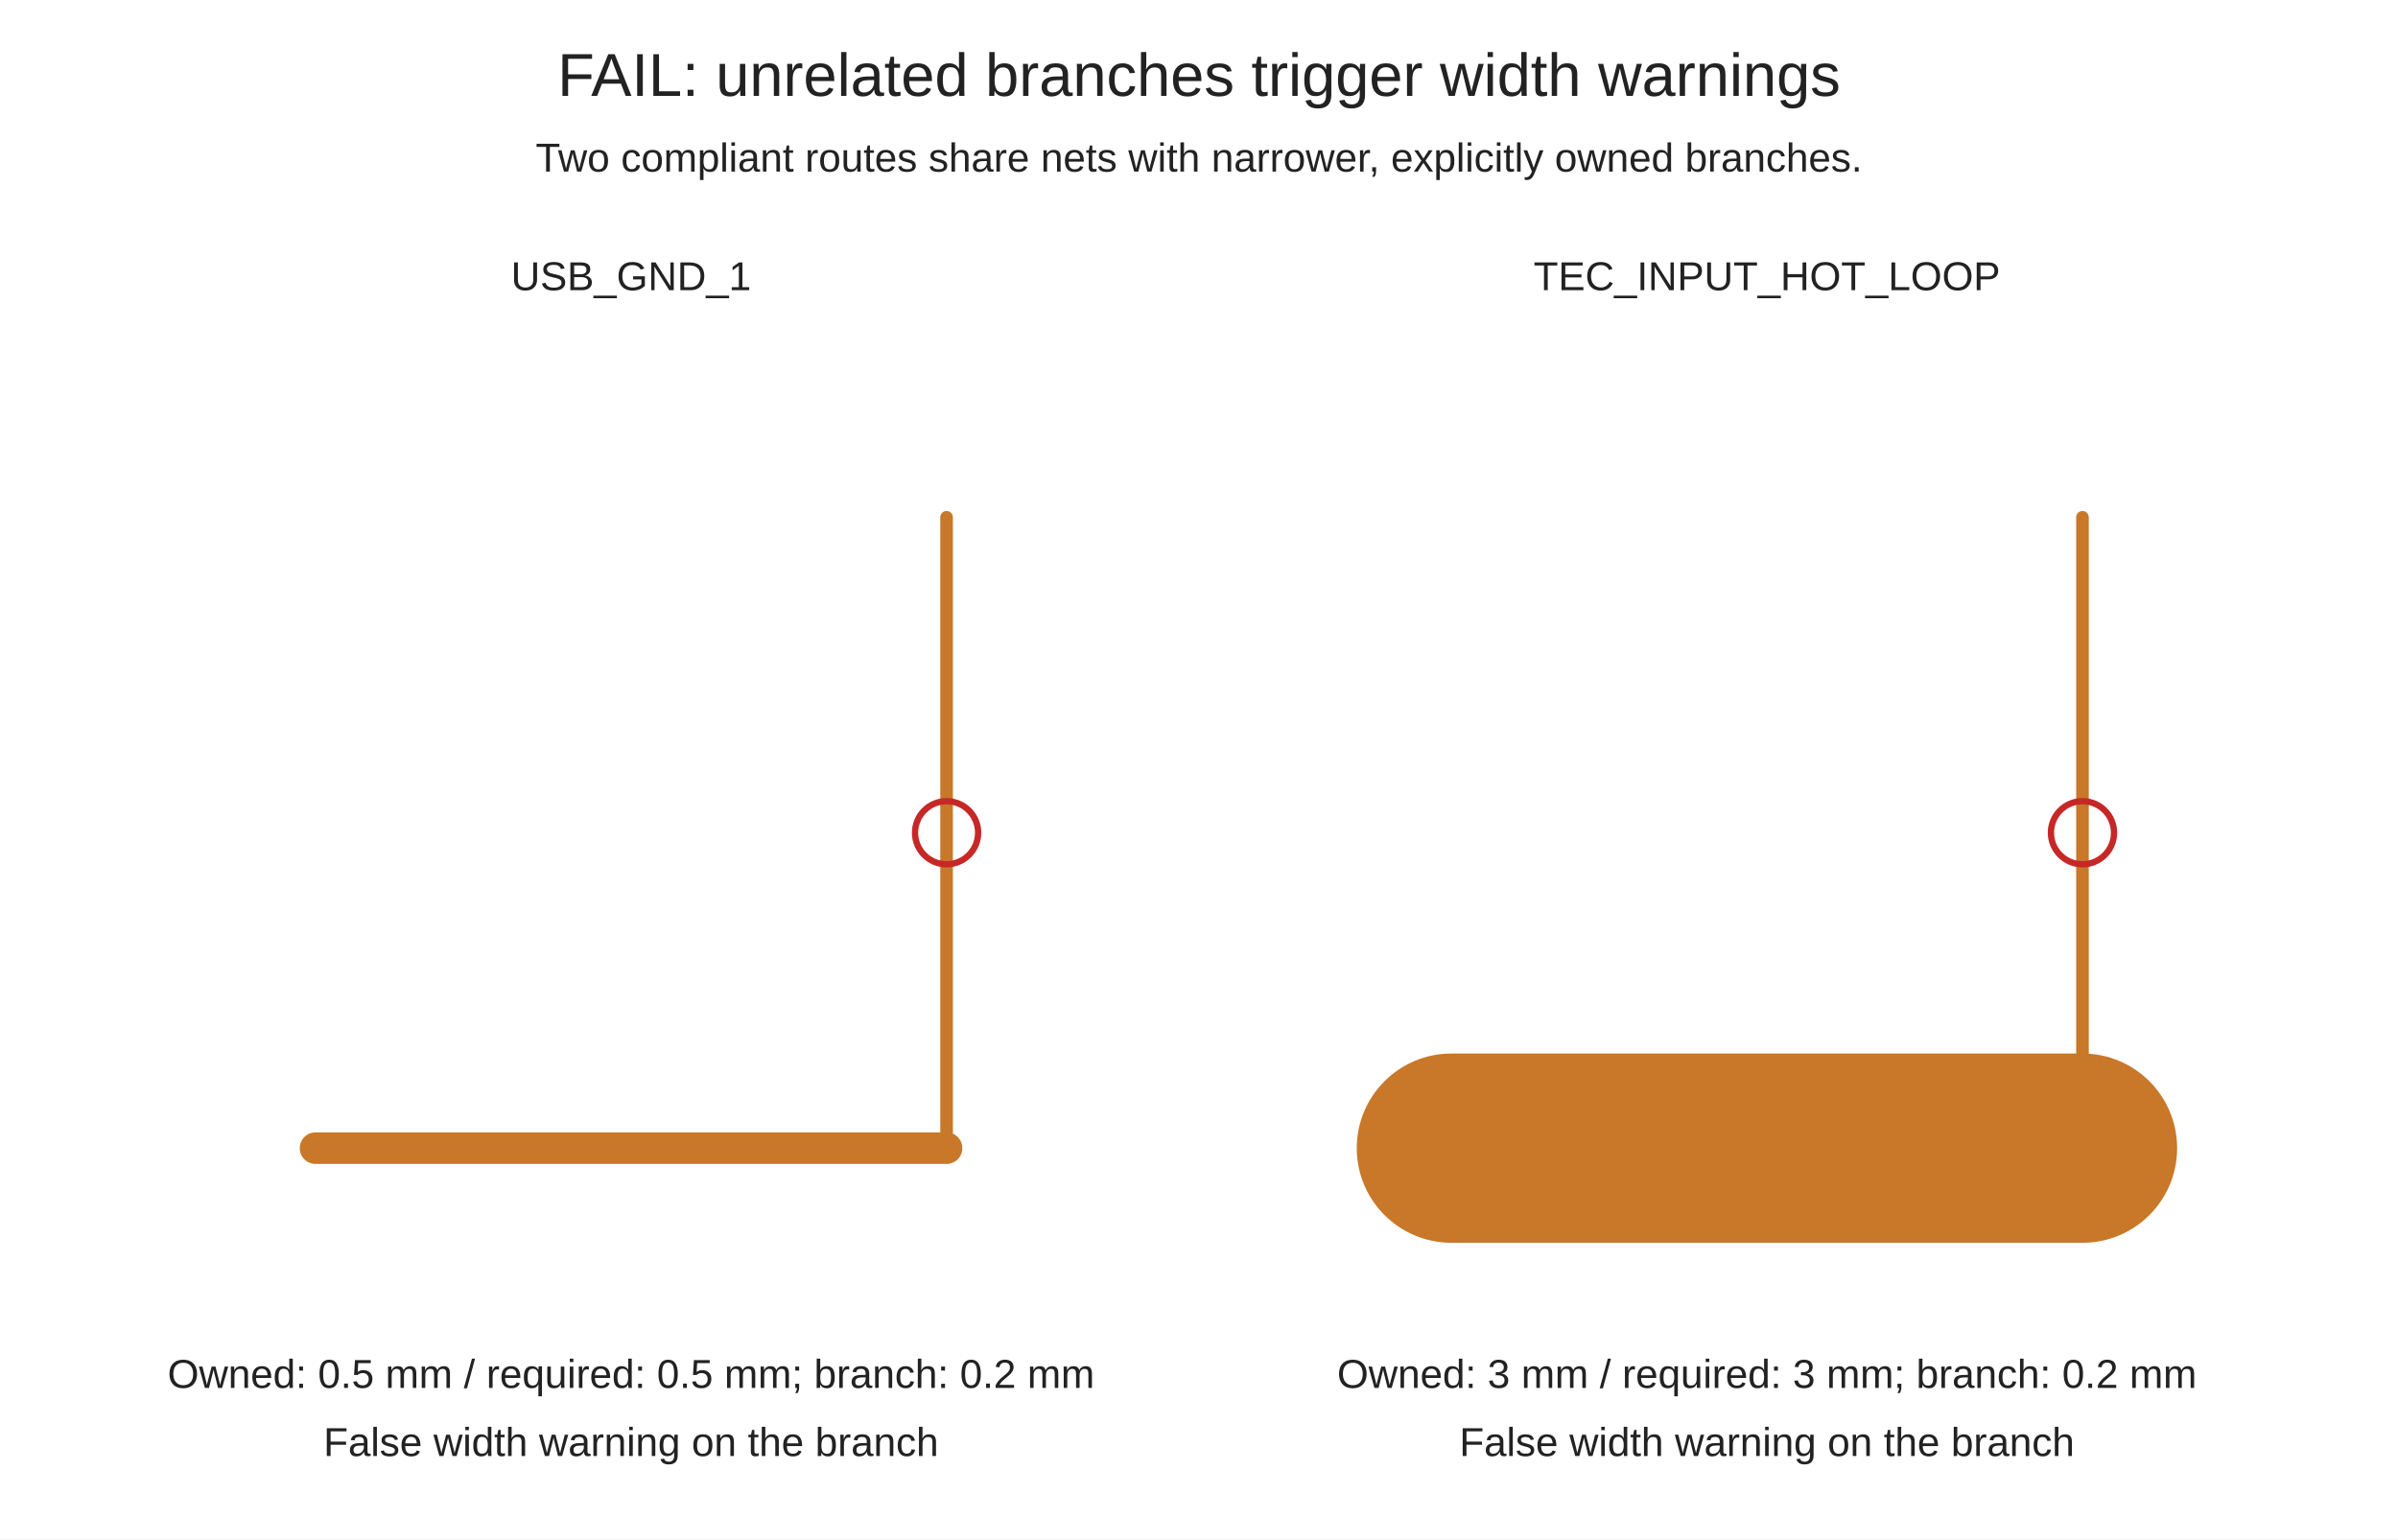
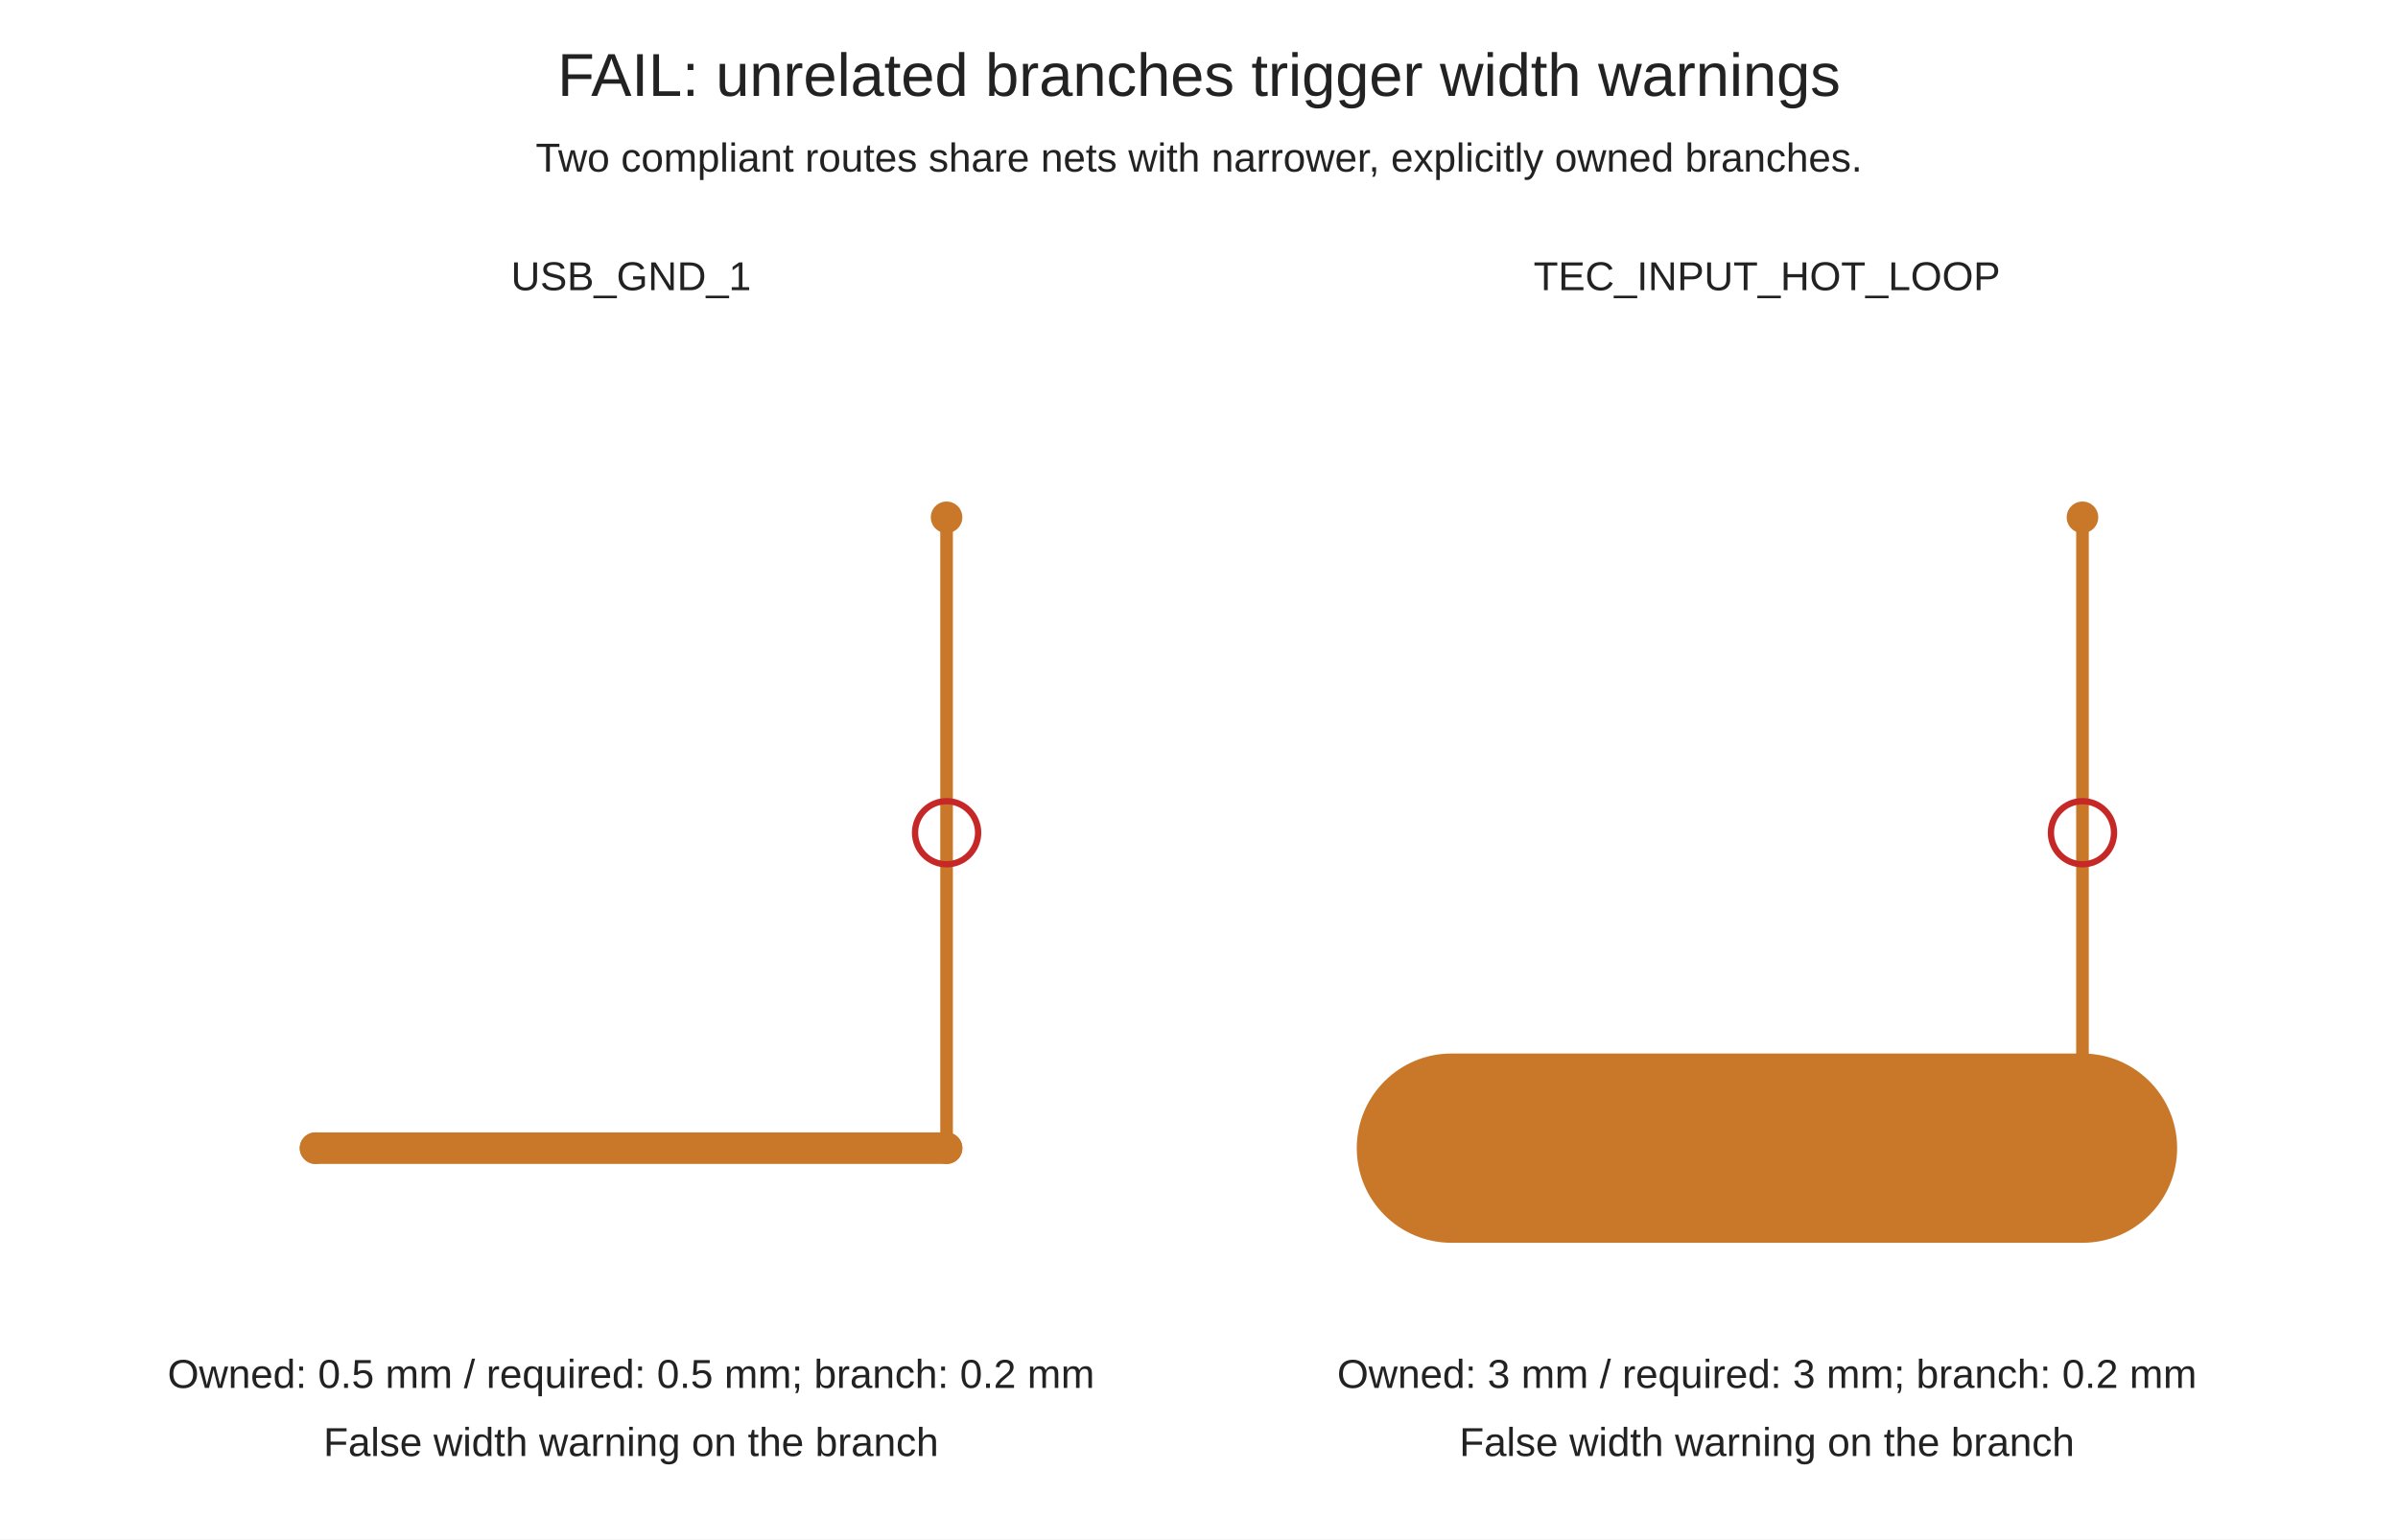
<svg xmlns="http://www.w3.org/2000/svg" width="950" height="610" viewBox="0 0 950 610">
  <rect width="950" height="610" fill="white" />
  <g font-family="Arial, sans-serif" font-size="16" fill="#222">
    <text x="475" y="38" text-anchor="middle" font-size="24">FAIL: unrelated branches trigger width warnings</text>
    <text x="475" y="68" text-anchor="middle">Two compliant routes share nets with narrower, explicitly owned branches.</text>
    <g transform="translate(50 115)">
      <text x="200" y="0" text-anchor="middle">USB_GND_1</text>
      <g transform="translate(0 15)">
        <svg width="400" height="400" viewBox="-3 -13 16 16">
          <rect x="-3" y="-13" width="16" height="16" fill="white" />
          <g transform="scale(1,-1)">
+             <g data-element-id="pcb_smtpad_0" data-layer="top">
+               <path fill="#c87828" stroke="none" stroke-width="0.1" fill-rule="evenodd" d="M-0.25,0 A0.25,0.25 0 0,1 0.25,0 A0.25,0.25 0 0,1 -0.25,0 Z" />
+             </g>
+             <g data-element-id="pcb_smtpad_1" data-layer="top">
+               <path fill="#c87828" stroke="none" stroke-width="0.1" fill-rule="evenodd" d="M9.75,0 A0.25,0.25 0 0,1 10.25,0 A0.25,0.25 0 0,1 9.75,0 Z" />
+             </g>
+             <g data-element-id="pcb_smtpad_2" data-layer="top">
+               <path fill="#c87828" stroke="none" stroke-width="0.1" fill-rule="evenodd" d="M9.75,10 A0.25,0.25 0 0,1 10.25,10 A0.25,0.25 0 0,1 9.75,10 Z" />
+             </g>
            <g data-element-id="pcb_trace_0" data-layer="top">
              <path fill="#c87828" stroke="none" stroke-width="0.1" fill-rule="evenodd" d="M0,-0.25 L10,-0.25 A0.25,0.25 0 0,1 10,0.25 L0,0.25 A0.25,0.25 0 0,1 0,-0.25 Z" />
            </g>
            <g data-element-id="pcb_trace_1" data-layer="top">
              <path fill="#c87828" stroke="none" stroke-width="0.1" fill-rule="evenodd" d="M10.1,0 L10.1,10 A0.1,0.1 0 0,1 9.9,10 L9.9,0 A0.1,0.1 0 0,1 10.1,0 Z" />
            </g>
          </g>
          <circle cx="10" cy="-5" r="0.5" fill="none" stroke="#c62828" stroke-width="0.1" />
        </svg>
      </g>
      <text x="200" y="435" text-anchor="middle">Owned: 0.5 mm / required: 0.5 mm; branch: 0.2 mm</text>
      <text x="200" y="462" text-anchor="middle">False width warning on the branch</text>
    </g>
    <g transform="translate(500 115)">
      <text x="200" y="0" text-anchor="middle">TEC_INPUT_HOT_LOOP</text>
      <g transform="translate(0 15)">
        <svg width="400" height="400" viewBox="-3 -13 16 16">
          <rect x="-3" y="-13" width="16" height="16" fill="white" />
          <g transform="scale(1,-1)">
+             <g data-element-id="pcb_smtpad_0" data-layer="top">
+               <path fill="#c87828" stroke="none" stroke-width="0.1" fill-rule="evenodd" d="M-0.25,0 A0.25,0.25 0 0,1 0.25,0 A0.25,0.25 0 0,1 -0.25,0 Z" />
+             </g>
+             <g data-element-id="pcb_smtpad_1" data-layer="top">
+               <path fill="#c87828" stroke="none" stroke-width="0.1" fill-rule="evenodd" d="M9.75,0 A0.25,0.25 0 0,1 10.25,0 A0.25,0.25 0 0,1 9.75,0 Z" />
+             </g>
+             <g data-element-id="pcb_smtpad_2" data-layer="top">
+               <path fill="#c87828" stroke="none" stroke-width="0.1" fill-rule="evenodd" d="M9.75,10 A0.25,0.25 0 0,1 10.25,10 A0.25,0.25 0 0,1 9.75,10 Z" />
+             </g>
            <g data-element-id="pcb_trace_0" data-layer="top">
              <path fill="#c87828" stroke="none" stroke-width="0.1" fill-rule="evenodd" d="M0,-1.5 L10,-1.5 A1.5,1.5 0 0,1 10,1.5 L0,1.5 A1.5,1.5 0 0,1 0,-1.5 Z" />
            </g>
            <g data-element-id="pcb_trace_1" data-layer="top">
              <path fill="#c87828" stroke="none" stroke-width="0.1" fill-rule="evenodd" d="M10.1,0 L10.1,10 A0.1,0.1 0 0,1 9.9,10 L9.9,0 A0.1,0.1 0 0,1 10.1,0 Z" />
            </g>
          </g>
          <circle cx="10" cy="-5" r="0.5" fill="none" stroke="#c62828" stroke-width="0.1" />
        </svg>
      </g>
      <text x="200" y="435" text-anchor="middle">Owned: 3 mm / required: 3 mm; branch: 0.2 mm</text>
      <text x="200" y="462" text-anchor="middle">False width warning on the branch</text>
    </g>
  </g>
</svg>
